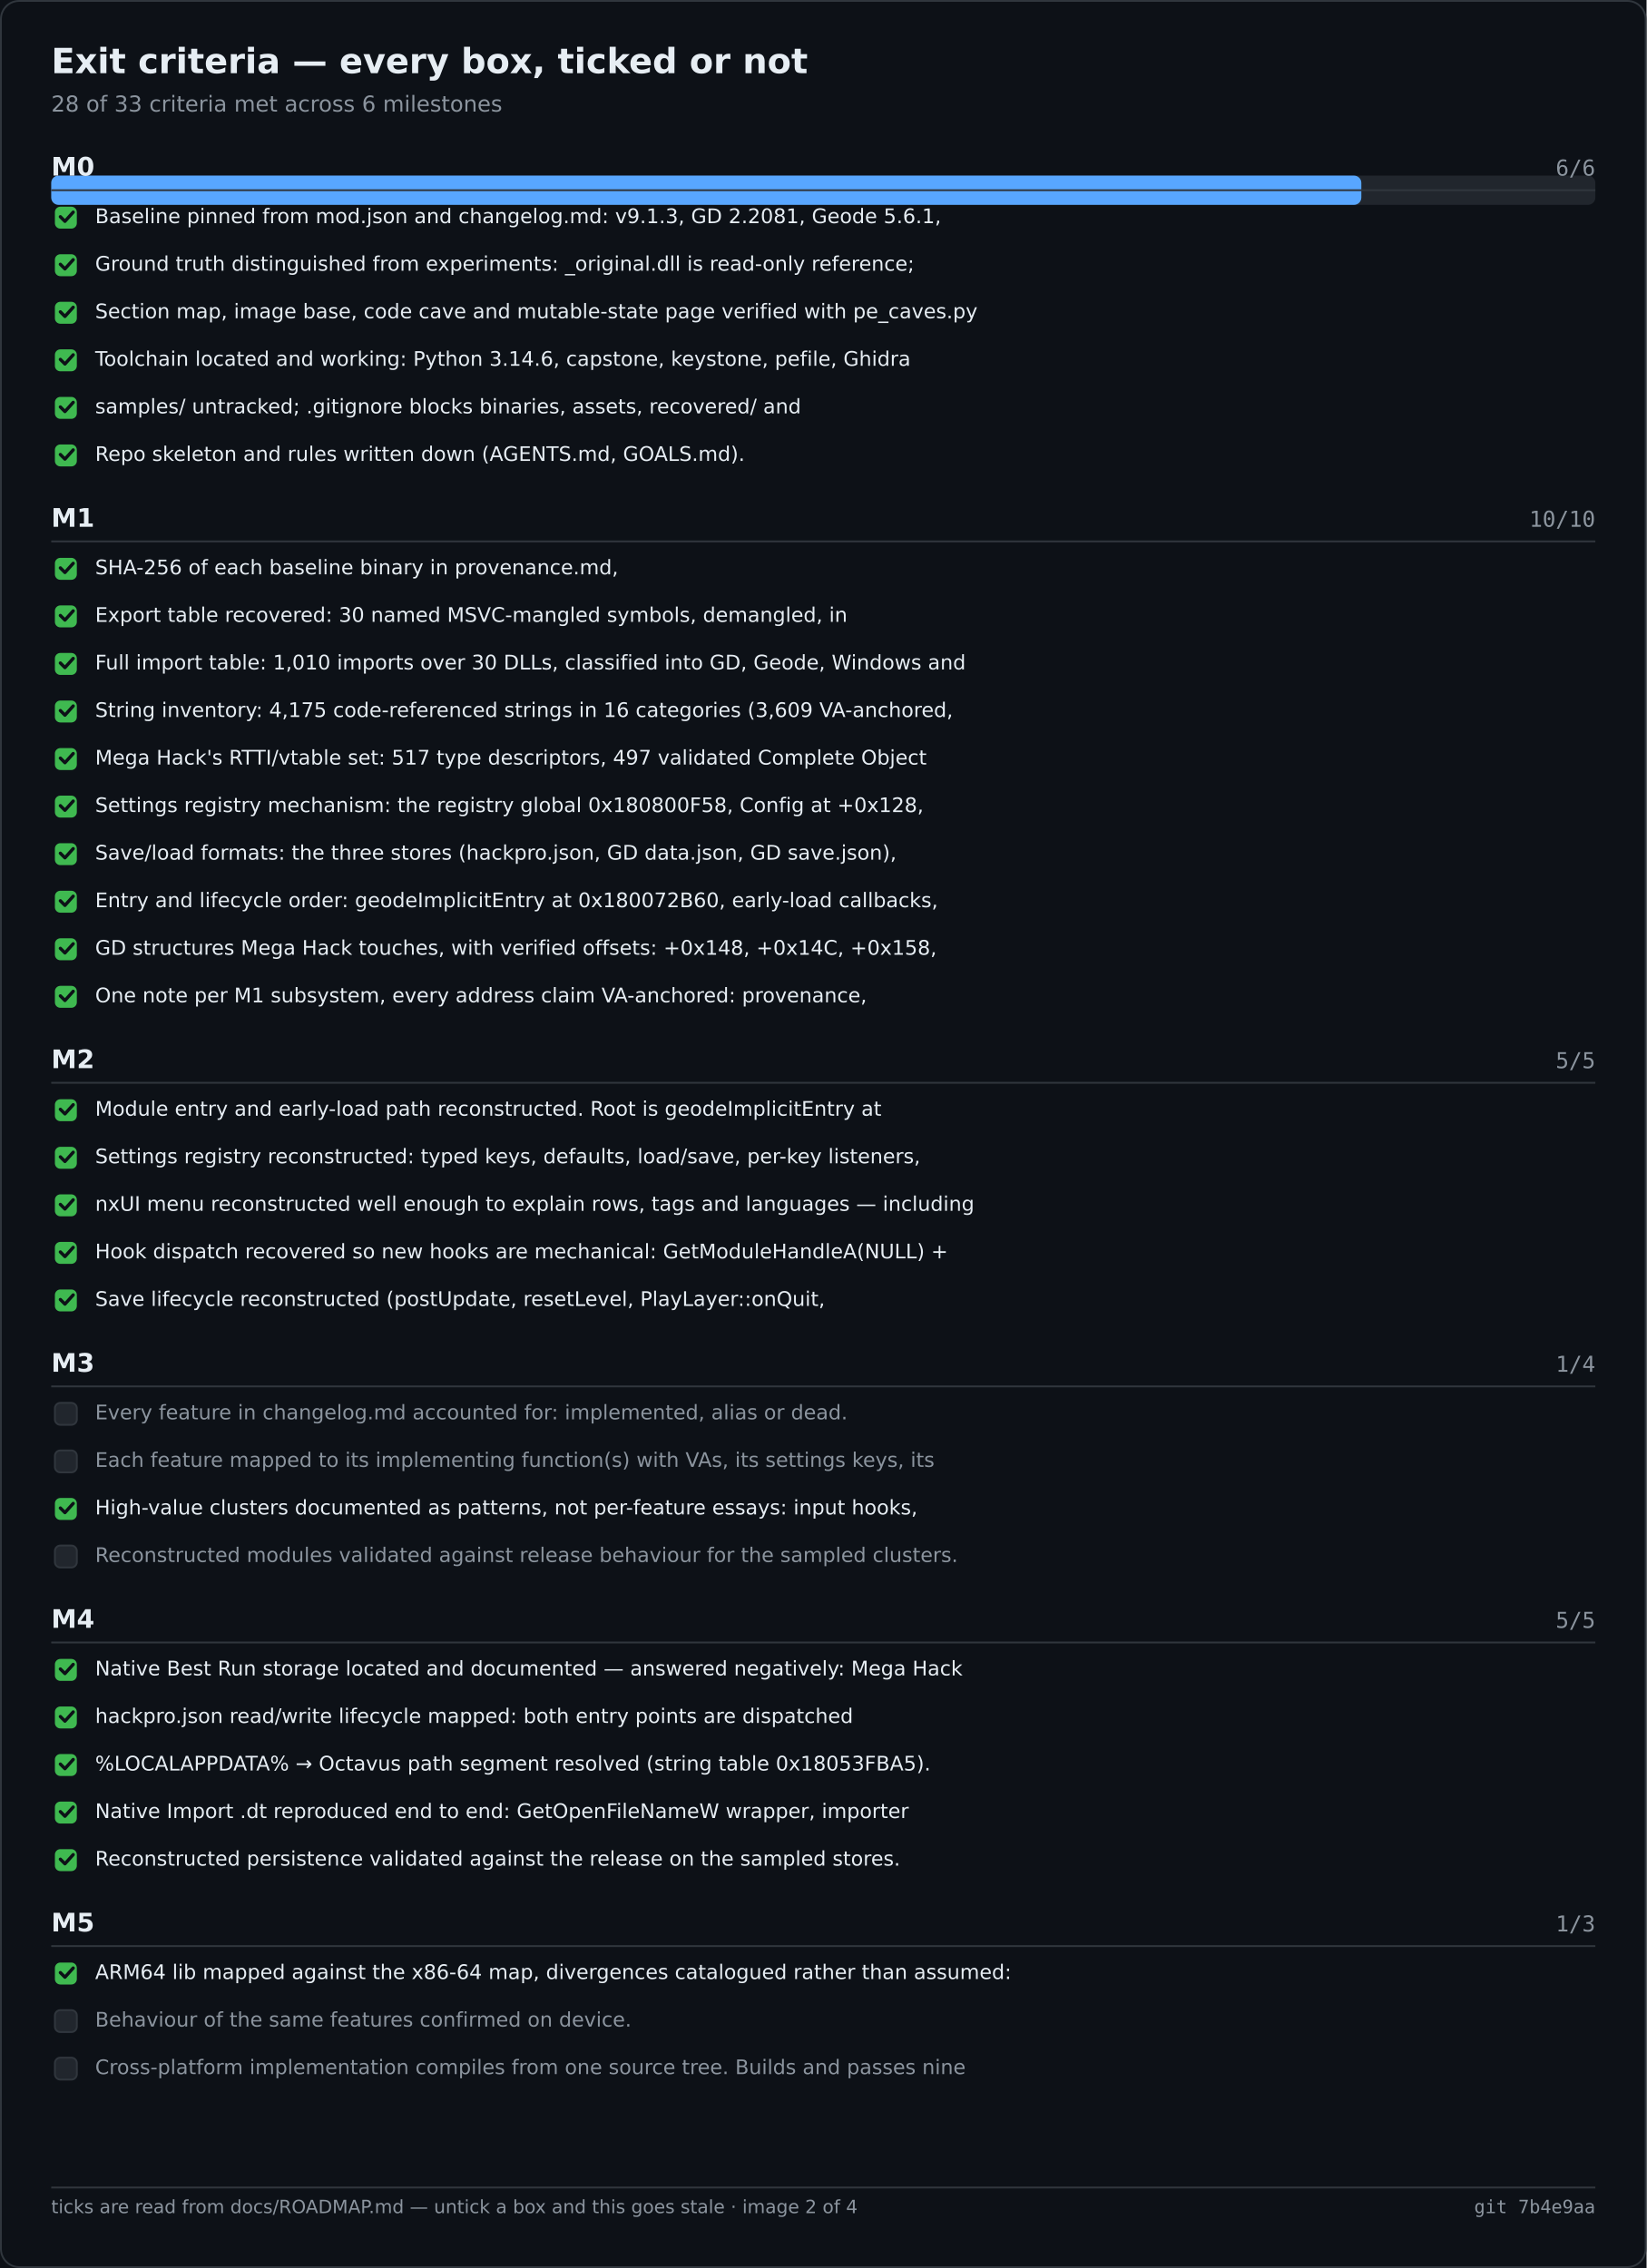
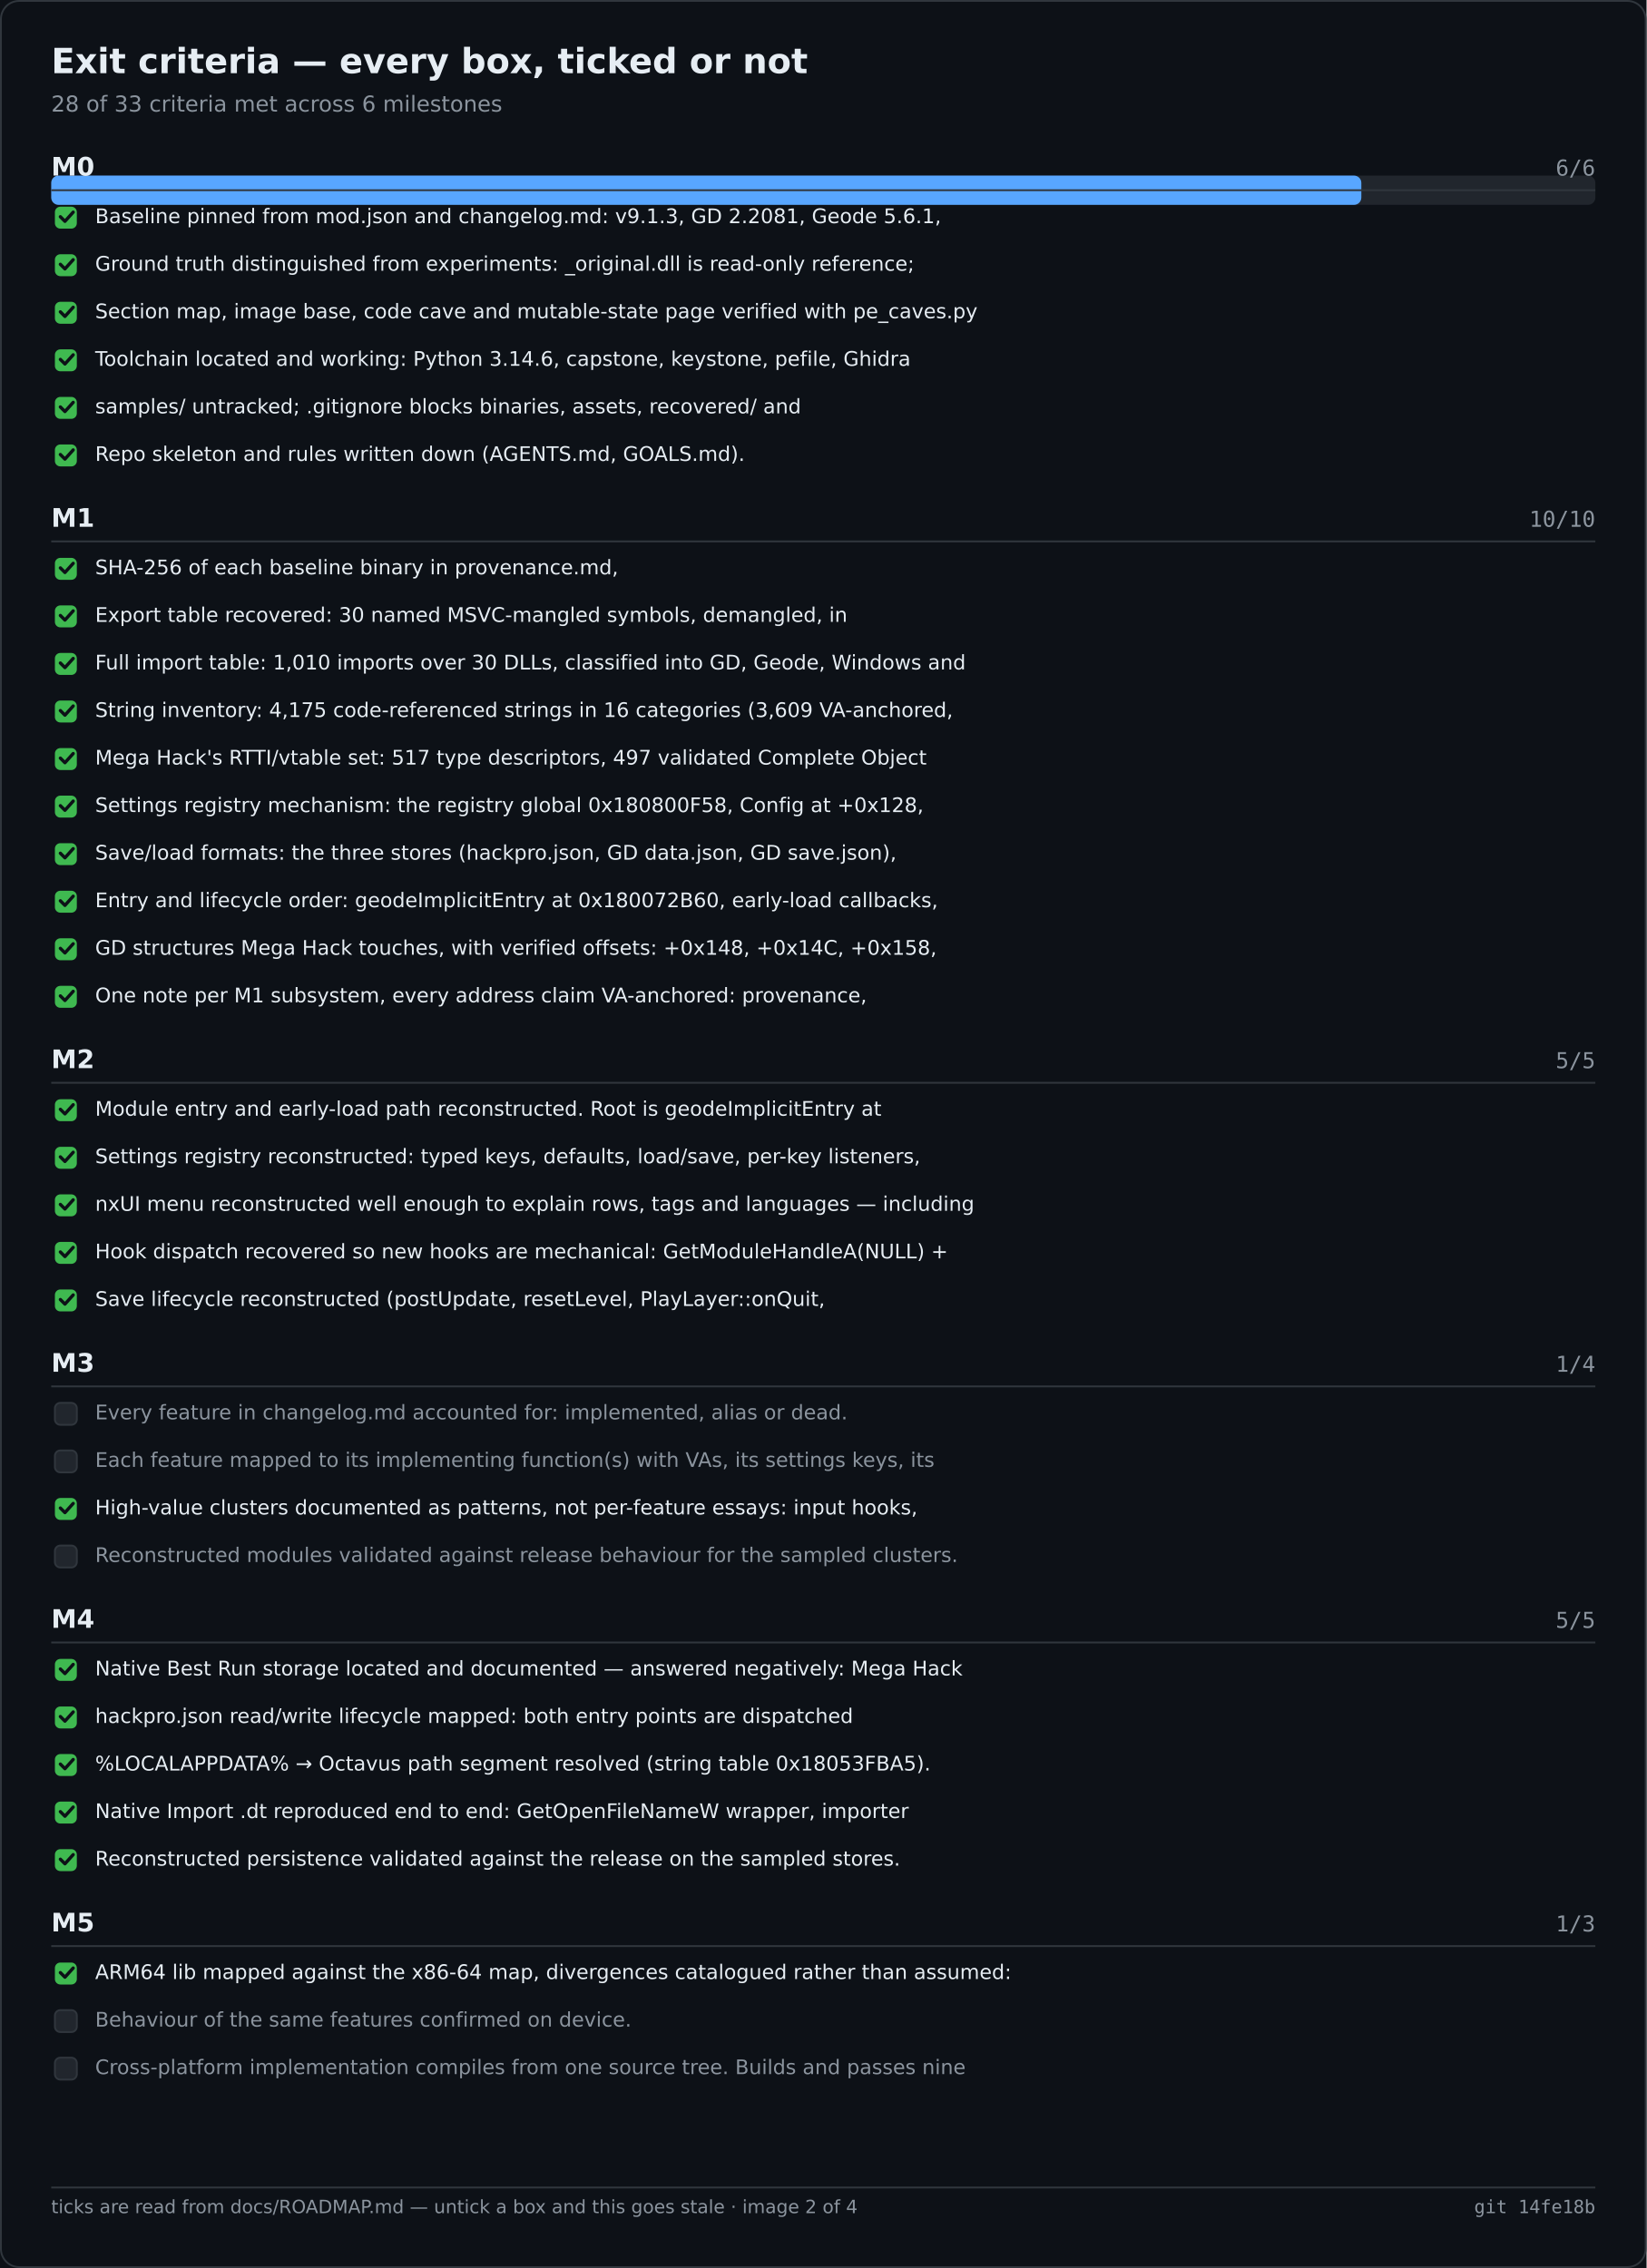
<svg xmlns="http://www.w3.org/2000/svg" width="900" height="1240" viewBox="0 0 900 1240" role="img" aria-label="Exit criteria — every box, ticked or not">
  <rect width="900" height="1240" fill="#0d1117" />
  <rect x="0.5" y="0.5" width="899" height="1239" fill="none" stroke="#30363d" rx="10" />
  <text x="28" y="40" font-family="Segoe UI,DejaVu Sans,Helvetica,sans-serif" font-size="19" font-weight="600" fill="#e6edf3">Exit criteria — every box, ticked or not</text>
  <text x="28" y="61" font-family="Segoe UI,DejaVu Sans,Helvetica,sans-serif" font-size="12" fill="#8b949e">28 of 33 criteria met across 6 milestones</text>
  <rect x="28.0" y="96.0" width="844.0" height="16.0" fill="#21262d" rx="4" />
  <rect x="28.0" y="96.0" width="716.1" height="16.0" fill="#58a6ff" rx="4" />
  <text x="28.0" y="96.0" font-family="Segoe UI,DejaVu Sans,Helvetica,sans-serif" font-size="14" fill="#e6edf3" font-weight="600">M0</text>
  <text x="872.0" y="96.0" font-family="Cascadia Mono,Consolas,DejaVu Sans Mono,monospace" font-size="12" fill="#8b949e" text-anchor="end">6/6</text>
  <text x="28.0" y="288.0" font-family="Segoe UI,DejaVu Sans,Helvetica,sans-serif" font-size="14" fill="#e6edf3" font-weight="600">M1</text>
  <text x="872.0" y="288.0" font-family="Cascadia Mono,Consolas,DejaVu Sans Mono,monospace" font-size="12" fill="#8b949e" text-anchor="end">10/10</text>
  <text x="28.0" y="584.0" font-family="Segoe UI,DejaVu Sans,Helvetica,sans-serif" font-size="14" fill="#e6edf3" font-weight="600">M2</text>
  <text x="872.0" y="584.0" font-family="Cascadia Mono,Consolas,DejaVu Sans Mono,monospace" font-size="12" fill="#8b949e" text-anchor="end">5/5</text>
  <text x="28.0" y="750.0" font-family="Segoe UI,DejaVu Sans,Helvetica,sans-serif" font-size="14" fill="#e6edf3" font-weight="600">M3</text>
  <text x="872.0" y="750.0" font-family="Cascadia Mono,Consolas,DejaVu Sans Mono,monospace" font-size="12" fill="#8b949e" text-anchor="end">1/4</text>
  <text x="28.0" y="890.0" font-family="Segoe UI,DejaVu Sans,Helvetica,sans-serif" font-size="14" fill="#e6edf3" font-weight="600">M4</text>
  <text x="872.0" y="890.0" font-family="Cascadia Mono,Consolas,DejaVu Sans Mono,monospace" font-size="12" fill="#8b949e" text-anchor="end">5/5</text>
  <text x="28.0" y="1056.0" font-family="Segoe UI,DejaVu Sans,Helvetica,sans-serif" font-size="14" fill="#e6edf3" font-weight="600">M5</text>
  <text x="872.0" y="1056.0" font-family="Cascadia Mono,Consolas,DejaVu Sans Mono,monospace" font-size="12" fill="#8b949e" text-anchor="end">1/3</text>
  <line x1="28.0" y1="104.0" x2="872.0" y2="104.0" stroke="#30363d" stroke-width="1" />
  <rect x="30.0" y="113.0" width="12.0" height="12.0" fill="#3fb950" rx="3" />
  <path d="M33 118.5 l2.5 2.5 l4.5 -5" fill="none" stroke="#0d1117" stroke-width="1.8" stroke-linecap="round" stroke-linejoin="round" />
  <text x="52.0" y="122.0" font-family="Segoe UI,DejaVu Sans,Helvetica,sans-serif" font-size="11" fill="#e6edf3">Baseline pinned from mod.json and changelog.md: v9.1.3, GD 2.2081, Geode 5.6.1,</text>
  <rect x="30.0" y="139.0" width="12.0" height="12.0" fill="#3fb950" rx="3" />
  <path d="M33 144.5 l2.5 2.5 l4.5 -5" fill="none" stroke="#0d1117" stroke-width="1.8" stroke-linecap="round" stroke-linejoin="round" />
  <text x="52.0" y="148.0" font-family="Segoe UI,DejaVu Sans,Helvetica,sans-serif" font-size="11" fill="#e6edf3">Ground truth distinguished from experiments: _original.dll is read-only reference;</text>
  <rect x="30.0" y="165.0" width="12.0" height="12.0" fill="#3fb950" rx="3" />
  <path d="M33 170.5 l2.5 2.5 l4.5 -5" fill="none" stroke="#0d1117" stroke-width="1.8" stroke-linecap="round" stroke-linejoin="round" />
  <text x="52.0" y="174.0" font-family="Segoe UI,DejaVu Sans,Helvetica,sans-serif" font-size="11" fill="#e6edf3">Section map, image base, code cave and mutable-state page verified with pe_caves.py</text>
  <rect x="30.0" y="191.0" width="12.0" height="12.0" fill="#3fb950" rx="3" />
  <path d="M33 196.5 l2.5 2.5 l4.5 -5" fill="none" stroke="#0d1117" stroke-width="1.8" stroke-linecap="round" stroke-linejoin="round" />
  <text x="52.0" y="200.0" font-family="Segoe UI,DejaVu Sans,Helvetica,sans-serif" font-size="11" fill="#e6edf3">Toolchain located and working: Python 3.14.6, capstone, keystone, pefile, Ghidra</text>
  <rect x="30.0" y="217.0" width="12.0" height="12.0" fill="#3fb950" rx="3" />
  <path d="M33 222.5 l2.5 2.5 l4.5 -5" fill="none" stroke="#0d1117" stroke-width="1.8" stroke-linecap="round" stroke-linejoin="round" />
  <text x="52.0" y="226.0" font-family="Segoe UI,DejaVu Sans,Helvetica,sans-serif" font-size="11" fill="#e6edf3">samples/ untracked; .gitignore blocks binaries, assets, recovered/ and</text>
  <rect x="30.0" y="243.0" width="12.0" height="12.0" fill="#3fb950" rx="3" />
  <path d="M33 248.5 l2.5 2.5 l4.5 -5" fill="none" stroke="#0d1117" stroke-width="1.8" stroke-linecap="round" stroke-linejoin="round" />
  <text x="52.0" y="252.0" font-family="Segoe UI,DejaVu Sans,Helvetica,sans-serif" font-size="11" fill="#e6edf3">Repo skeleton and rules written down (AGENTS.md, GOALS.md).</text>
  <line x1="28.0" y1="296.0" x2="872.0" y2="296.0" stroke="#30363d" stroke-width="1" />
  <rect x="30.0" y="305.0" width="12.0" height="12.0" fill="#3fb950" rx="3" />
  <path d="M33 310.5 l2.5 2.5 l4.5 -5" fill="none" stroke="#0d1117" stroke-width="1.8" stroke-linecap="round" stroke-linejoin="round" />
  <text x="52.0" y="314.0" font-family="Segoe UI,DejaVu Sans,Helvetica,sans-serif" font-size="11" fill="#e6edf3">SHA-256 of each baseline binary in provenance.md,</text>
  <rect x="30.0" y="331.0" width="12.0" height="12.0" fill="#3fb950" rx="3" />
  <path d="M33 336.5 l2.5 2.5 l4.5 -5" fill="none" stroke="#0d1117" stroke-width="1.8" stroke-linecap="round" stroke-linejoin="round" />
  <text x="52.0" y="340.0" font-family="Segoe UI,DejaVu Sans,Helvetica,sans-serif" font-size="11" fill="#e6edf3">Export table recovered: 30 named MSVC-mangled symbols, demangled, in</text>
  <rect x="30.0" y="357.0" width="12.0" height="12.0" fill="#3fb950" rx="3" />
  <path d="M33 362.5 l2.5 2.5 l4.5 -5" fill="none" stroke="#0d1117" stroke-width="1.8" stroke-linecap="round" stroke-linejoin="round" />
  <text x="52.0" y="366.0" font-family="Segoe UI,DejaVu Sans,Helvetica,sans-serif" font-size="11" fill="#e6edf3">Full import table: 1,010 imports over 30 DLLs, classified into GD, Geode, Windows and</text>
  <rect x="30.0" y="383.0" width="12.0" height="12.0" fill="#3fb950" rx="3" />
  <path d="M33 388.5 l2.5 2.5 l4.5 -5" fill="none" stroke="#0d1117" stroke-width="1.8" stroke-linecap="round" stroke-linejoin="round" />
  <text x="52.0" y="392.0" font-family="Segoe UI,DejaVu Sans,Helvetica,sans-serif" font-size="11" fill="#e6edf3">String inventory: 4,175 code-referenced strings in 16 categories (3,609 VA-anchored,</text>
  <rect x="30.0" y="409.0" width="12.0" height="12.0" fill="#3fb950" rx="3" />
  <path d="M33 414.5 l2.5 2.5 l4.5 -5" fill="none" stroke="#0d1117" stroke-width="1.8" stroke-linecap="round" stroke-linejoin="round" />
  <text x="52.0" y="418.0" font-family="Segoe UI,DejaVu Sans,Helvetica,sans-serif" font-size="11" fill="#e6edf3">Mega Hack's RTTI/vtable set: 517 type descriptors, 497 validated Complete Object</text>
  <rect x="30.0" y="435.0" width="12.0" height="12.0" fill="#3fb950" rx="3" />
  <path d="M33 440.5 l2.5 2.5 l4.5 -5" fill="none" stroke="#0d1117" stroke-width="1.8" stroke-linecap="round" stroke-linejoin="round" />
  <text x="52.0" y="444.0" font-family="Segoe UI,DejaVu Sans,Helvetica,sans-serif" font-size="11" fill="#e6edf3">Settings registry mechanism: the registry global 0x180800F58, Config at +0x128,</text>
  <rect x="30.0" y="461.0" width="12.0" height="12.0" fill="#3fb950" rx="3" />
  <path d="M33 466.5 l2.5 2.5 l4.5 -5" fill="none" stroke="#0d1117" stroke-width="1.8" stroke-linecap="round" stroke-linejoin="round" />
  <text x="52.0" y="470.0" font-family="Segoe UI,DejaVu Sans,Helvetica,sans-serif" font-size="11" fill="#e6edf3">Save/load formats: the three stores (hackpro.json, GD data.json, GD save.json),</text>
  <rect x="30.0" y="487.0" width="12.0" height="12.0" fill="#3fb950" rx="3" />
  <path d="M33 492.5 l2.5 2.5 l4.5 -5" fill="none" stroke="#0d1117" stroke-width="1.8" stroke-linecap="round" stroke-linejoin="round" />
  <text x="52.0" y="496.0" font-family="Segoe UI,DejaVu Sans,Helvetica,sans-serif" font-size="11" fill="#e6edf3">Entry and lifecycle order: geodeImplicitEntry at 0x180072B60, early-load callbacks,</text>
  <rect x="30.0" y="513.0" width="12.0" height="12.0" fill="#3fb950" rx="3" />
  <path d="M33 518.5 l2.5 2.5 l4.5 -5" fill="none" stroke="#0d1117" stroke-width="1.8" stroke-linecap="round" stroke-linejoin="round" />
  <text x="52.0" y="522.0" font-family="Segoe UI,DejaVu Sans,Helvetica,sans-serif" font-size="11" fill="#e6edf3">GD structures Mega Hack touches, with verified offsets: +0x148, +0x14C, +0x158,</text>
  <rect x="30.0" y="539.0" width="12.0" height="12.0" fill="#3fb950" rx="3" />
  <path d="M33 544.5 l2.5 2.5 l4.5 -5" fill="none" stroke="#0d1117" stroke-width="1.8" stroke-linecap="round" stroke-linejoin="round" />
  <text x="52.0" y="548.0" font-family="Segoe UI,DejaVu Sans,Helvetica,sans-serif" font-size="11" fill="#e6edf3">One note per M1 subsystem, every address claim VA-anchored: provenance,</text>
  <line x1="28.0" y1="592.0" x2="872.0" y2="592.0" stroke="#30363d" stroke-width="1" />
  <rect x="30.0" y="601.0" width="12.0" height="12.0" fill="#3fb950" rx="3" />
  <path d="M33 606.5 l2.5 2.5 l4.5 -5" fill="none" stroke="#0d1117" stroke-width="1.8" stroke-linecap="round" stroke-linejoin="round" />
  <text x="52.0" y="610.0" font-family="Segoe UI,DejaVu Sans,Helvetica,sans-serif" font-size="11" fill="#e6edf3">Module entry and early-load path reconstructed. Root is geodeImplicitEntry at</text>
  <rect x="30.0" y="627.0" width="12.0" height="12.0" fill="#3fb950" rx="3" />
  <path d="M33 632.5 l2.5 2.5 l4.5 -5" fill="none" stroke="#0d1117" stroke-width="1.8" stroke-linecap="round" stroke-linejoin="round" />
  <text x="52.0" y="636.0" font-family="Segoe UI,DejaVu Sans,Helvetica,sans-serif" font-size="11" fill="#e6edf3">Settings registry reconstructed: typed keys, defaults, load/save, per-key listeners,</text>
  <rect x="30.0" y="653.0" width="12.0" height="12.0" fill="#3fb950" rx="3" />
  <path d="M33 658.5 l2.5 2.5 l4.5 -5" fill="none" stroke="#0d1117" stroke-width="1.8" stroke-linecap="round" stroke-linejoin="round" />
  <text x="52.0" y="662.0" font-family="Segoe UI,DejaVu Sans,Helvetica,sans-serif" font-size="11" fill="#e6edf3">nxUI menu reconstructed well enough to explain rows, tags and languages — including</text>
  <rect x="30.0" y="679.0" width="12.0" height="12.0" fill="#3fb950" rx="3" />
  <path d="M33 684.5 l2.5 2.5 l4.5 -5" fill="none" stroke="#0d1117" stroke-width="1.8" stroke-linecap="round" stroke-linejoin="round" />
  <text x="52.0" y="688.0" font-family="Segoe UI,DejaVu Sans,Helvetica,sans-serif" font-size="11" fill="#e6edf3">Hook dispatch recovered so new hooks are mechanical: GetModuleHandleA(NULL) +</text>
  <rect x="30.0" y="705.0" width="12.0" height="12.0" fill="#3fb950" rx="3" />
  <path d="M33 710.5 l2.5 2.5 l4.5 -5" fill="none" stroke="#0d1117" stroke-width="1.8" stroke-linecap="round" stroke-linejoin="round" />
  <text x="52.0" y="714.0" font-family="Segoe UI,DejaVu Sans,Helvetica,sans-serif" font-size="11" fill="#e6edf3">Save lifecycle reconstructed (postUpdate, resetLevel, PlayLayer::onQuit,</text>
  <line x1="28.0" y1="758.0" x2="872.0" y2="758.0" stroke="#30363d" stroke-width="1" />
  <rect x="30.0" y="767.0" width="12.0" height="12.0" fill="#21262d" rx="3" stroke="#30363d" stroke-width="1" />
  <text x="52.0" y="776.0" font-family="Segoe UI,DejaVu Sans,Helvetica,sans-serif" font-size="11" fill="#8b949e">Every feature in changelog.md accounted for: implemented, alias or dead.</text>
  <rect x="30.0" y="793.0" width="12.0" height="12.0" fill="#21262d" rx="3" stroke="#30363d" stroke-width="1" />
  <text x="52.0" y="802.0" font-family="Segoe UI,DejaVu Sans,Helvetica,sans-serif" font-size="11" fill="#8b949e">Each feature mapped to its implementing function(s) with VAs, its settings keys, its</text>
  <rect x="30.0" y="819.0" width="12.0" height="12.0" fill="#3fb950" rx="3" />
  <path d="M33 824.5 l2.5 2.5 l4.5 -5" fill="none" stroke="#0d1117" stroke-width="1.8" stroke-linecap="round" stroke-linejoin="round" />
  <text x="52.0" y="828.0" font-family="Segoe UI,DejaVu Sans,Helvetica,sans-serif" font-size="11" fill="#e6edf3">High-value clusters documented as patterns, not per-feature essays: input hooks,</text>
  <rect x="30.0" y="845.0" width="12.0" height="12.0" fill="#21262d" rx="3" stroke="#30363d" stroke-width="1" />
  <text x="52.0" y="854.0" font-family="Segoe UI,DejaVu Sans,Helvetica,sans-serif" font-size="11" fill="#8b949e">Reconstructed modules validated against release behaviour for the sampled clusters.</text>
  <line x1="28.0" y1="898.0" x2="872.0" y2="898.0" stroke="#30363d" stroke-width="1" />
  <rect x="30.0" y="907.0" width="12.0" height="12.0" fill="#3fb950" rx="3" />
  <path d="M33 912.5 l2.5 2.5 l4.5 -5" fill="none" stroke="#0d1117" stroke-width="1.8" stroke-linecap="round" stroke-linejoin="round" />
  <text x="52.0" y="916.0" font-family="Segoe UI,DejaVu Sans,Helvetica,sans-serif" font-size="11" fill="#e6edf3">Native Best Run storage located and documented — answered negatively: Mega Hack</text>
  <rect x="30.0" y="933.0" width="12.0" height="12.0" fill="#3fb950" rx="3" />
  <path d="M33 938.5 l2.5 2.5 l4.5 -5" fill="none" stroke="#0d1117" stroke-width="1.8" stroke-linecap="round" stroke-linejoin="round" />
  <text x="52.0" y="942.0" font-family="Segoe UI,DejaVu Sans,Helvetica,sans-serif" font-size="11" fill="#e6edf3">hackpro.json read/write lifecycle mapped: both entry points are dispatched</text>
  <rect x="30.0" y="959.0" width="12.0" height="12.0" fill="#3fb950" rx="3" />
  <path d="M33 964.5 l2.5 2.5 l4.5 -5" fill="none" stroke="#0d1117" stroke-width="1.8" stroke-linecap="round" stroke-linejoin="round" />
  <text x="52.0" y="968.0" font-family="Segoe UI,DejaVu Sans,Helvetica,sans-serif" font-size="11" fill="#e6edf3">%LOCALAPPDATA% → Octavus path segment resolved (string table 0x18053FBA5).</text>
  <rect x="30.0" y="985.0" width="12.0" height="12.0" fill="#3fb950" rx="3" />
  <path d="M33 990.5 l2.5 2.5 l4.5 -5" fill="none" stroke="#0d1117" stroke-width="1.8" stroke-linecap="round" stroke-linejoin="round" />
  <text x="52.0" y="994.0" font-family="Segoe UI,DejaVu Sans,Helvetica,sans-serif" font-size="11" fill="#e6edf3">Native Import .dt reproduced end to end: GetOpenFileNameW wrapper, importer</text>
  <rect x="30.0" y="1011.0" width="12.0" height="12.0" fill="#3fb950" rx="3" />
  <path d="M33 1016.5 l2.5 2.5 l4.5 -5" fill="none" stroke="#0d1117" stroke-width="1.8" stroke-linecap="round" stroke-linejoin="round" />
  <text x="52.0" y="1020.0" font-family="Segoe UI,DejaVu Sans,Helvetica,sans-serif" font-size="11" fill="#e6edf3">Reconstructed persistence validated against the release on the sampled stores.</text>
  <line x1="28.0" y1="1064.0" x2="872.0" y2="1064.0" stroke="#30363d" stroke-width="1" />
  <rect x="30.0" y="1073.0" width="12.0" height="12.0" fill="#3fb950" rx="3" />
  <path d="M33 1078.5 l2.5 2.5 l4.5 -5" fill="none" stroke="#0d1117" stroke-width="1.8" stroke-linecap="round" stroke-linejoin="round" />
  <text x="52.0" y="1082.0" font-family="Segoe UI,DejaVu Sans,Helvetica,sans-serif" font-size="11" fill="#e6edf3">ARM64 lib mapped against the x86-64 map, divergences catalogued rather than assumed:</text>
  <rect x="30.0" y="1099.0" width="12.0" height="12.0" fill="#21262d" rx="3" stroke="#30363d" stroke-width="1" />
  <text x="52.0" y="1108.0" font-family="Segoe UI,DejaVu Sans,Helvetica,sans-serif" font-size="11" fill="#8b949e">Behaviour of the same features confirmed on device.</text>
  <rect x="30.0" y="1125.0" width="12.0" height="12.0" fill="#21262d" rx="3" stroke="#30363d" stroke-width="1" />
  <text x="52.0" y="1134.0" font-family="Segoe UI,DejaVu Sans,Helvetica,sans-serif" font-size="11" fill="#8b949e">Cross-platform implementation compiles from one source tree. Builds and passes nine</text>
  <line x1="28.0" y1="1196.0" x2="872.0" y2="1196.0" stroke="#30363d" stroke-width="1" />
  <text x="28.0" y="1210.0" font-family="Segoe UI,DejaVu Sans,Helvetica,sans-serif" font-size="10" fill="#8b949e">ticks are read from docs/ROADMAP.md — untick a box and this goes stale · image 2 of 4</text>
-   <text x="872.0" y="1210.0" font-family="Cascadia Mono,Consolas,DejaVu Sans Mono,monospace" font-size="10" fill="#8b949e" text-anchor="end">git 7b4e9aa</text>
+   <text x="872.0" y="1210.0" font-family="Cascadia Mono,Consolas,DejaVu Sans Mono,monospace" font-size="10" fill="#8b949e" text-anchor="end">git 14fe18b</text>
</svg>
